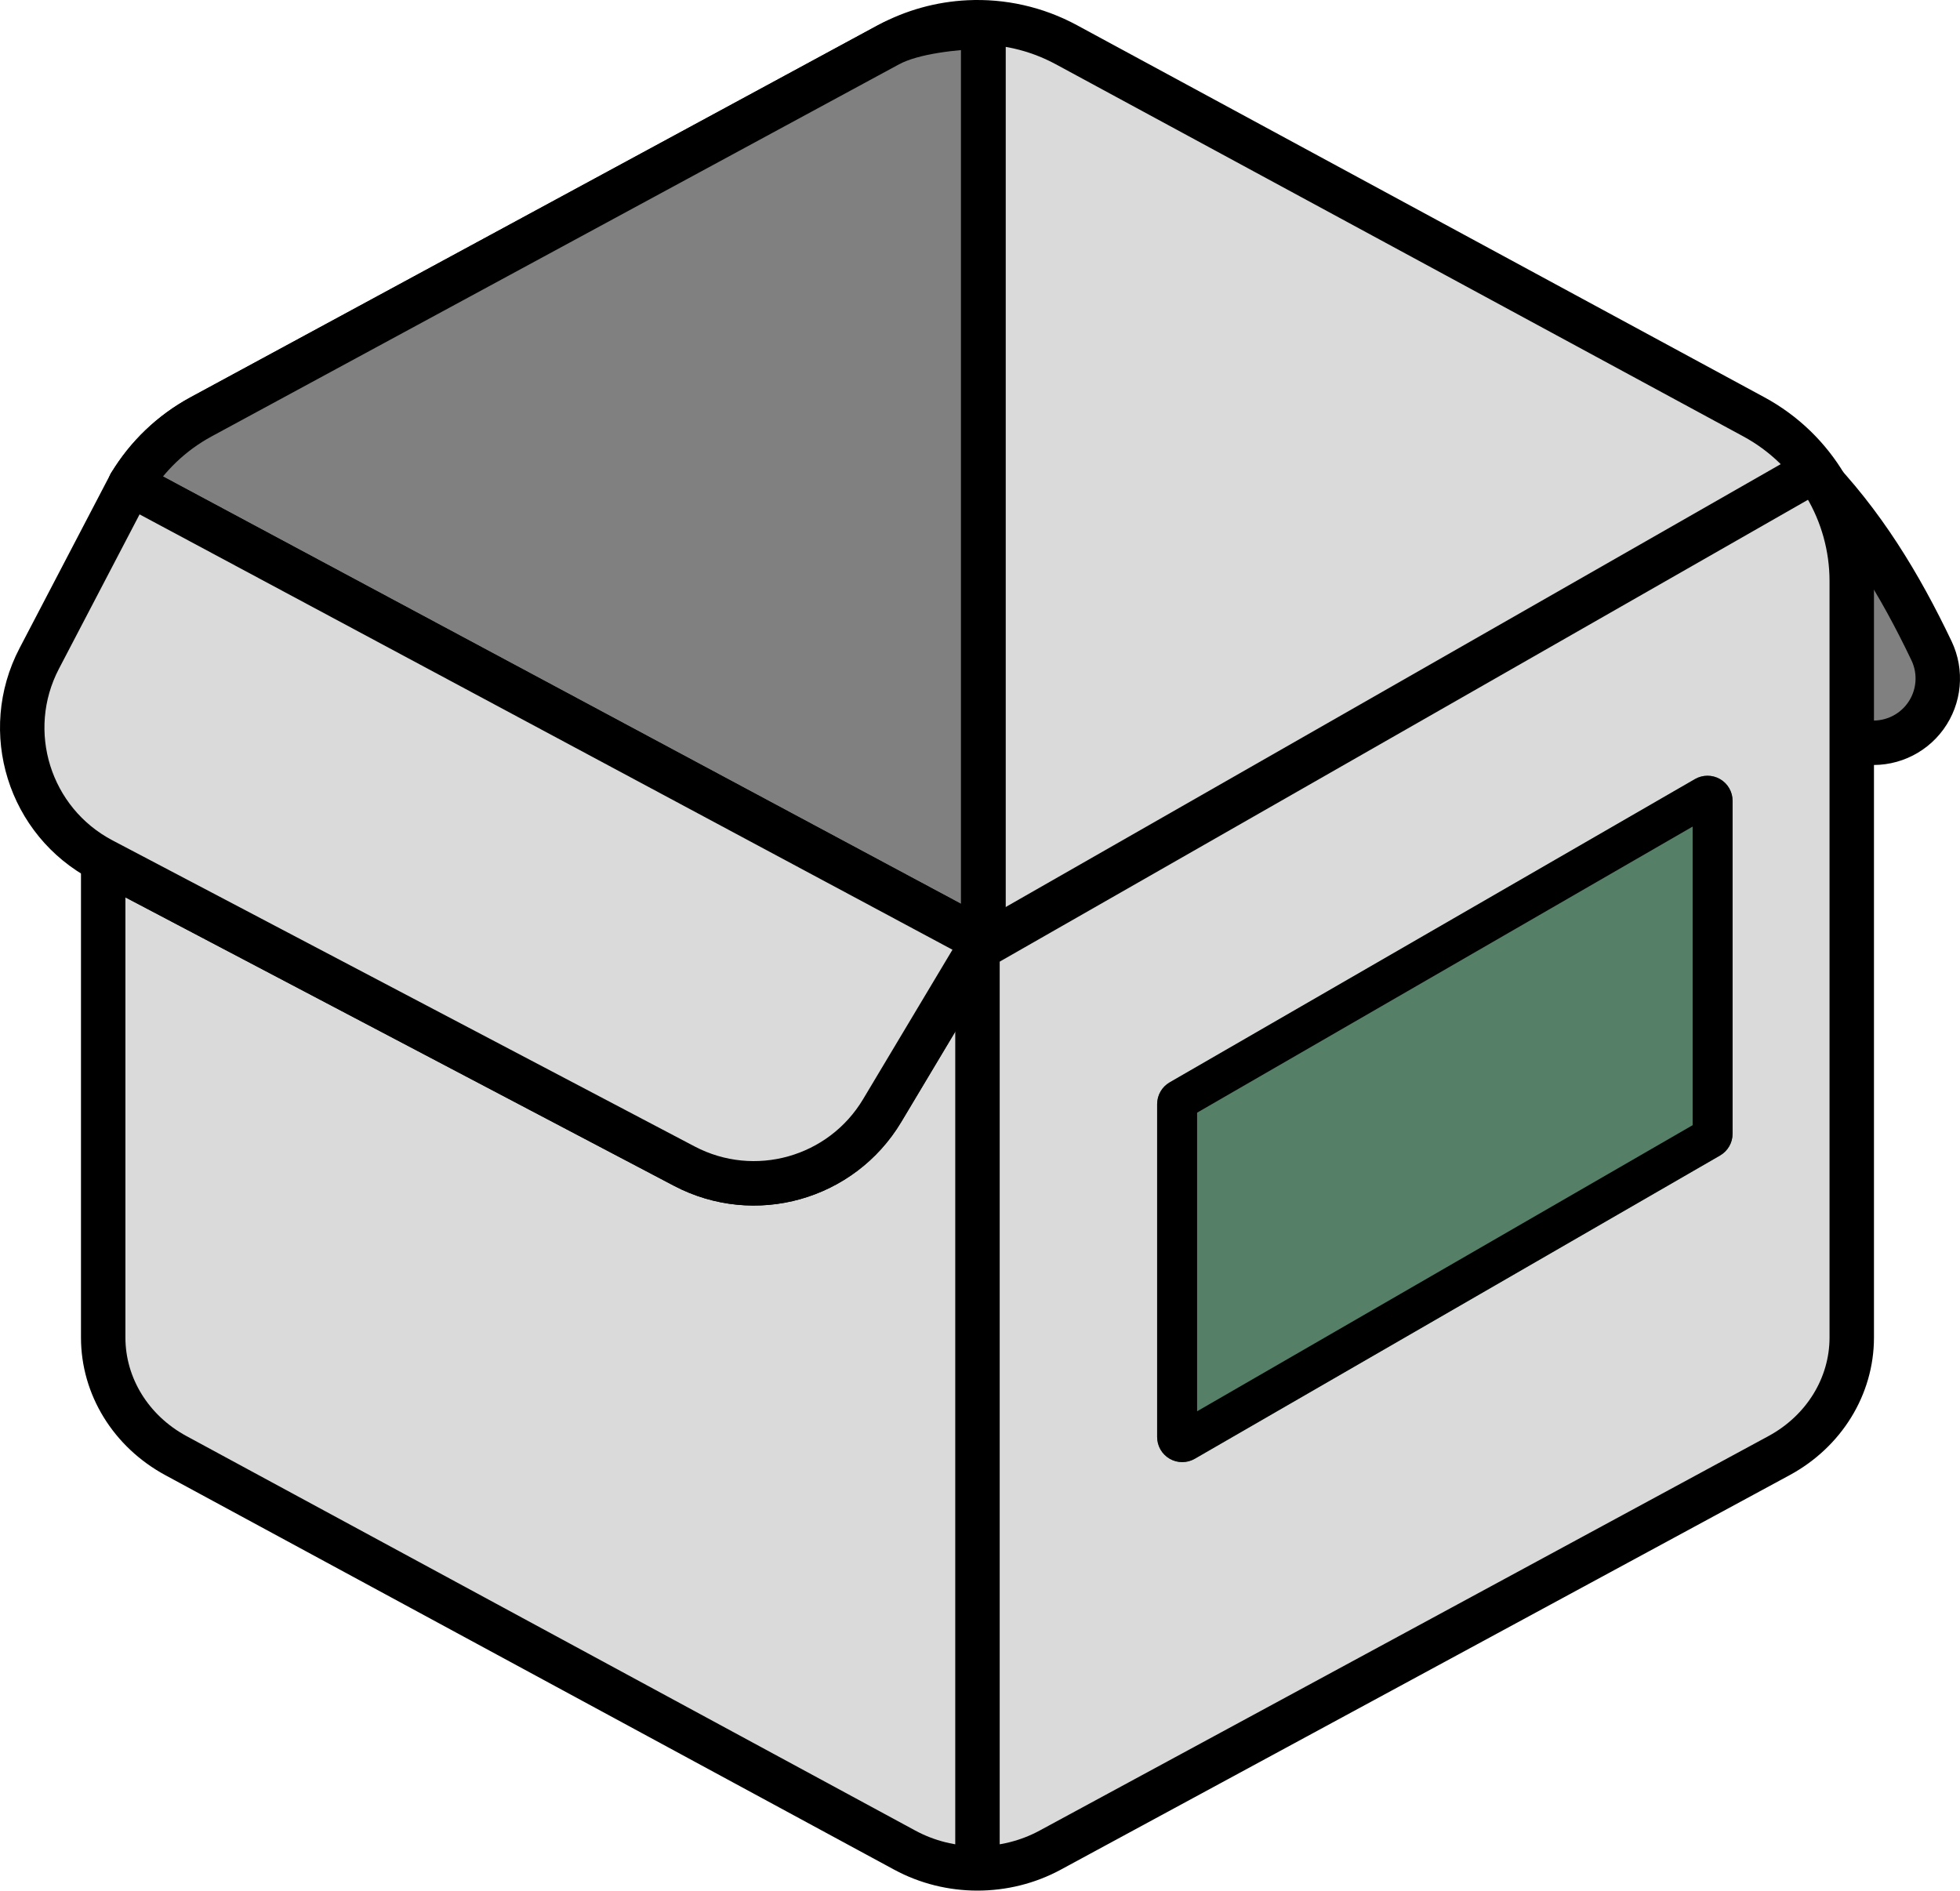
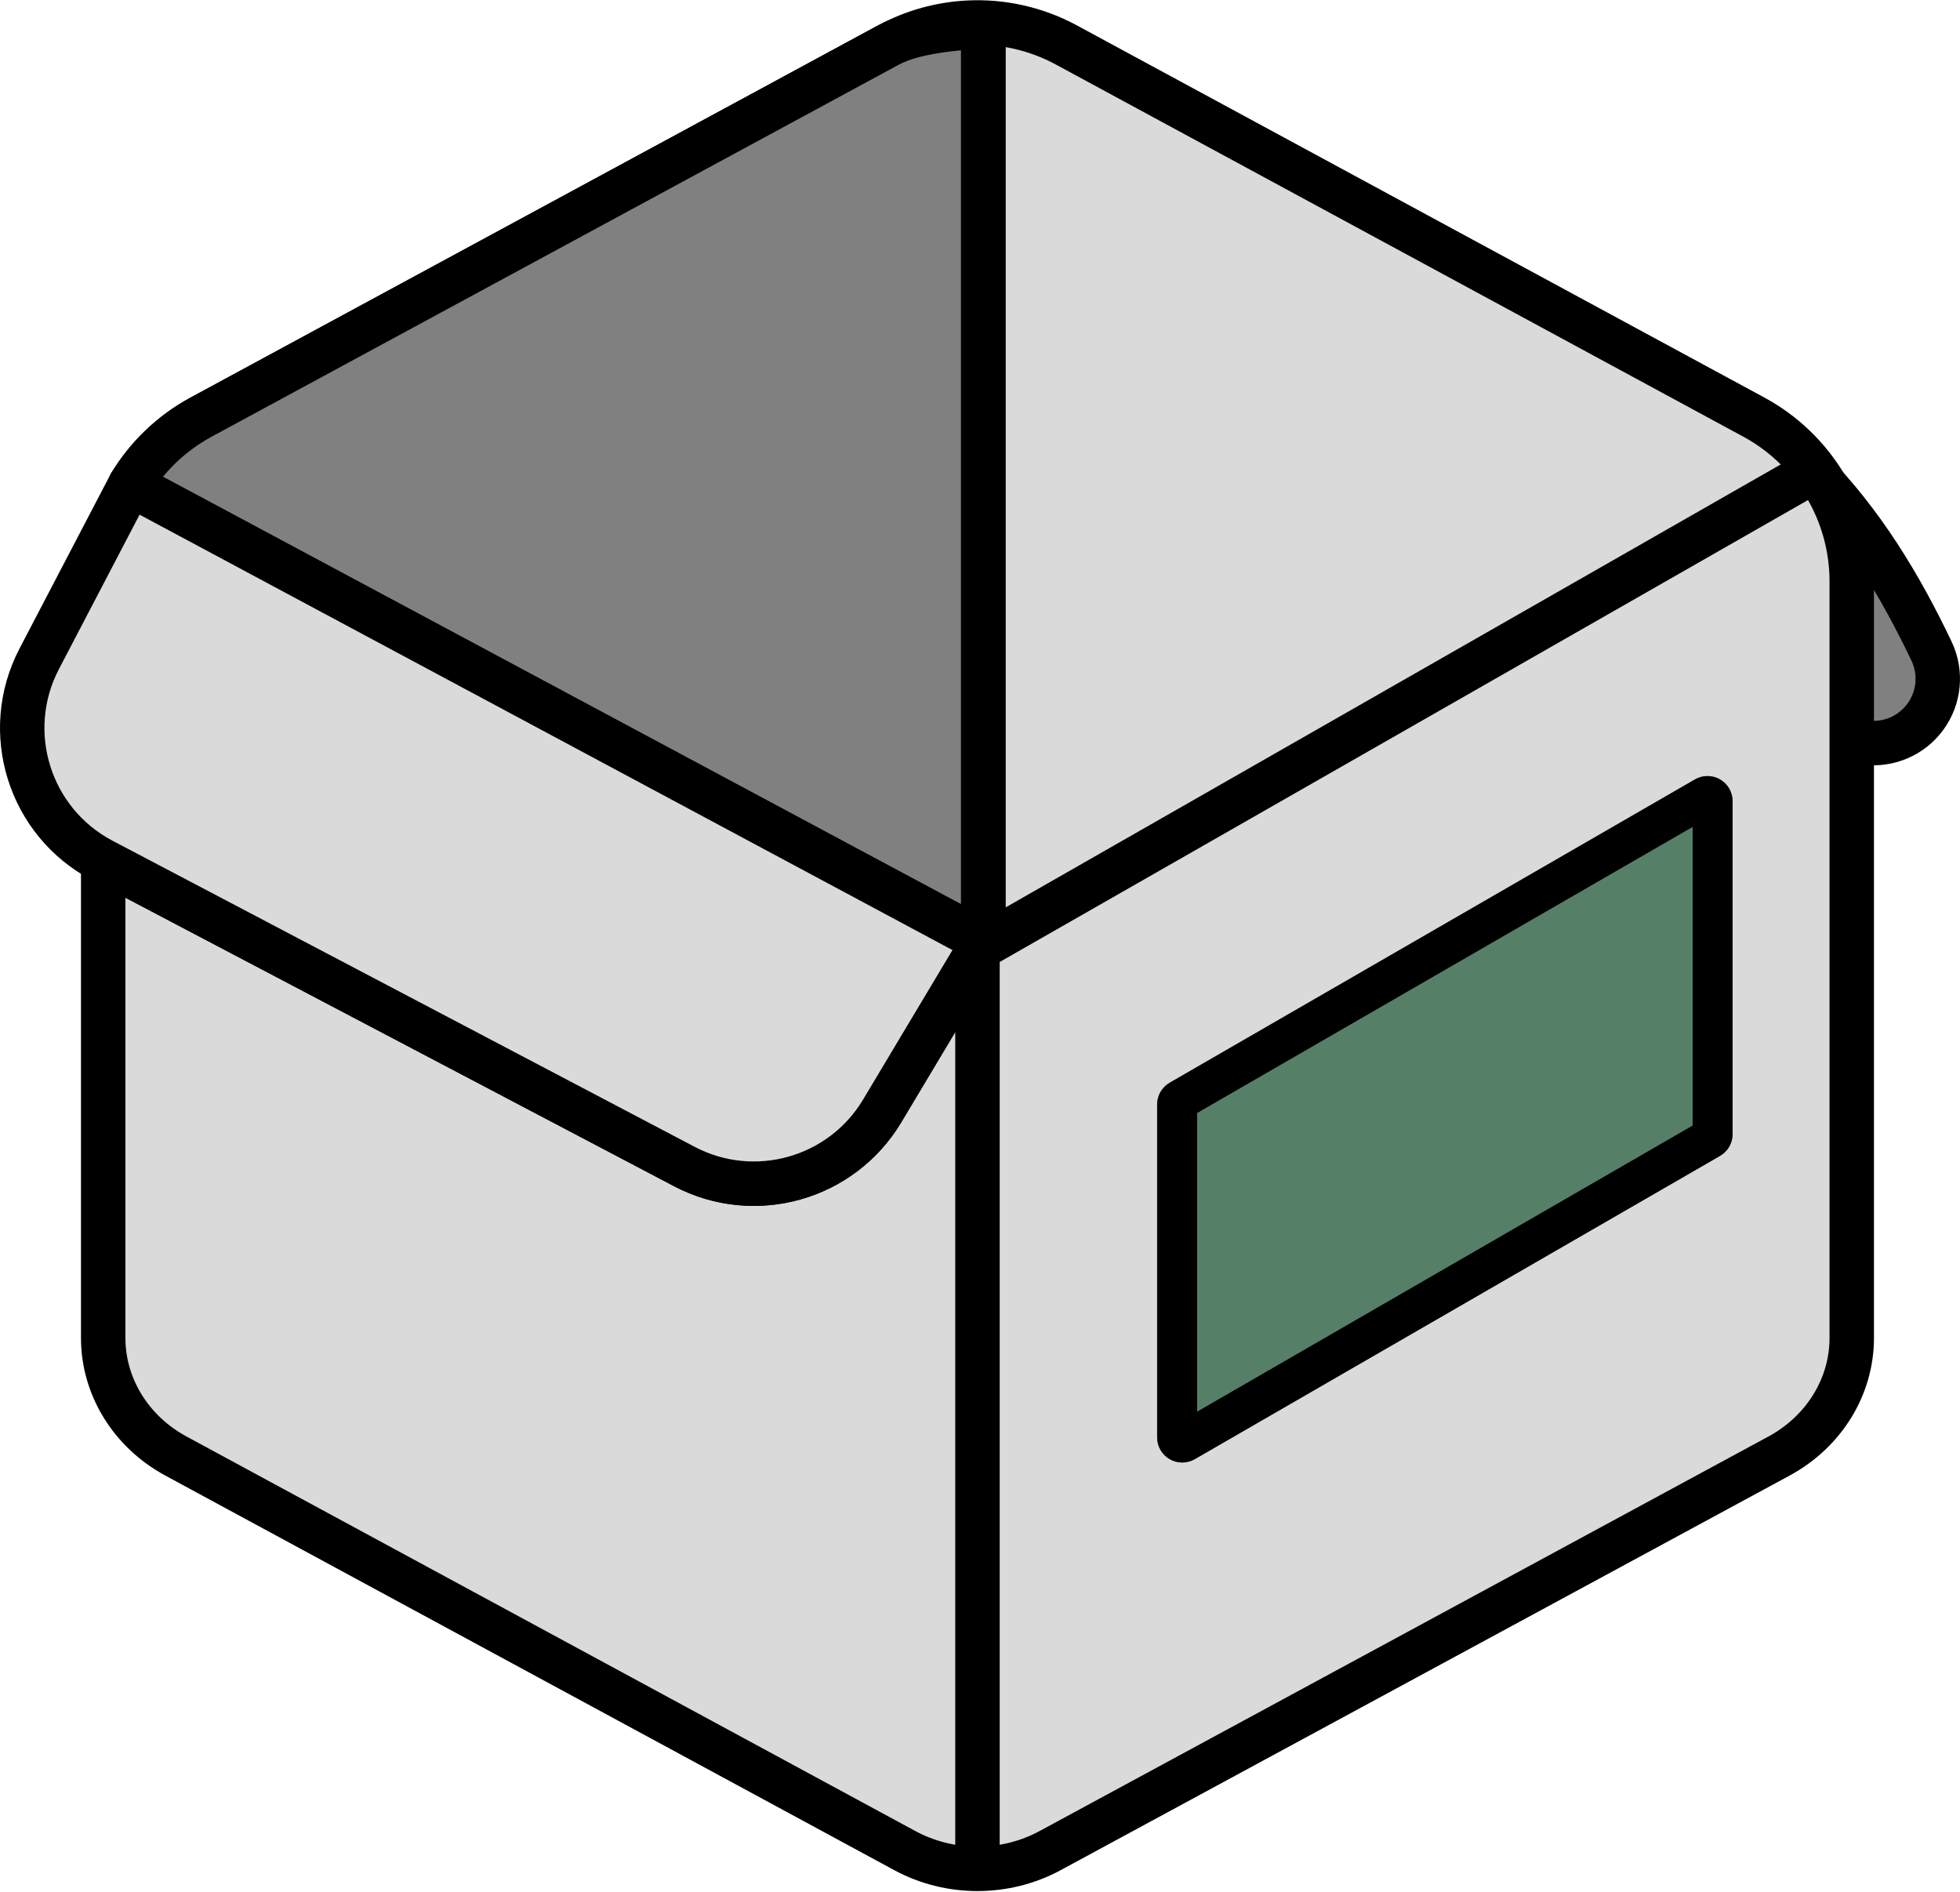
- <svg xmlns="http://www.w3.org/2000/svg" xml:space="preserve" style="fill-rule:evenodd;clip-rule:evenodd;stroke-linecap:round;stroke-linejoin:round;stroke-miterlimit:5.427" viewBox="903.32 382.81 9104.39 8782.11">
+ <svg xmlns="http://www.w3.org/2000/svg" xml:space="preserve" style="fill-rule:evenodd;clip-rule:evenodd;stroke-linecap:round;stroke-linejoin:round;stroke-miterlimit:5.427" viewBox="903.32 382.81 9104.39 8782.11" width="512" height="494">
  <path d="M9310.16 2560.9c245.302 249.894 419.711 539.916 565.373 845.231 47.039 98.872 36.229 215.514-28.2 304.05-64.391 88.536-172.099 134.676-280.631 120.28 0 .053-.039.053-.039.053" style="fill:gray;stroke:#000;stroke-width:206.41px" />
  <path d="M5401.56 487.044c-127.958 6.227-254.855 40.77-370.992 103.628-765.271 414.225-2397.45 1297.68-3193.03 1728.32-137.966 74.669-250.327 183.605-328.791 313.046l3963.09 2122.43s-249.048 416.428-470.593 786.926c-189.24 316.445-592.833 429.831-919.198 258.219l-2699.36-1419.32v2215.59c0 226.273 128.751 435.33 337.755 548.466 764.649 413.885 2620.97 1418.66 3385.59 1832.51 209.018 113.137 466.496 113.137 675.514 0 764.623-413.857 2620.94-1418.63 3385.59-1832.51 208.989-113.136 337.743-322.193 337.743-548.466v-3513.48c0-318.684-174.59-611.722-454.853-763.409-795.543-430.632-2427.75-1314.09-3193.02-1728.32-141.693-76.684-299.364-111.227-455.442-103.628" style="fill:#dadada;stroke:#000;stroke-width:206.42px" />
  <path d="M5471.83 4754.46V504.71c-127.958 6.226-325.127 23.1-441.264 85.958-765.271 414.225-2397.45 1297.68-3193.03 1728.32-137.966 74.669-250.327 183.605-328.791 313.046l3963.09 2122.43Z" style="fill:gray;stroke:#000;stroke-width:206.42px" />
  <path d="m1459.34 2725.96-373.791 715.667c-177.166 339.292-46.417 758 292.375 936.167l4.75 2.5m0 0 2699.37 1419.29c326.374 171.625 729.916 58.25 919.165-258.208 221.542-370.5 470.583-786.917 470.583-786.917l-3963.04-2122.42-2.167 3.458-47.25 90.458" style="fill:#dadada;stroke:#000;stroke-width:206.42px" />
  <path d="M5443.74 520.879v4149.79" style="fill:none;stroke:#000;stroke-width:153.5px" />
  <path d="M8951.41 4102.72c0-41.65-22.221-80.136-58.291-100.961-36.069-20.825-80.51-20.825-116.58 0l-2439.92 1408.69c-36.07 20.825-58.29 59.311-58.29 100.961V7058c0 41.65 22.22 80.136 58.29 100.961 36.07 20.825 80.51 20.825 116.58 0l2439.92-1408.69c36.07-20.825 58.291-59.312 58.291-100.962v-1546.59Z" style="fill:#567f67" />
  <path d="M8951.41 4102.72c0-41.65-22.221-80.136-58.291-100.961-36.069-20.825-80.51-20.825-116.58 0l-2439.92 1408.69c-36.07 20.825-58.29 59.311-58.29 100.961V7058c0 41.65 22.22 80.136 58.29 100.961 36.07 20.825 80.51 20.825 116.58 0l2439.92-1408.69c36.07-20.825 58.291-59.312 58.291-100.962v-1546.59ZM6463.98 5551.29v1387.06l2301.77-1328.92V4222.37L6463.98 5551.29Z" />
  <path d="M5443.76 9041.74v-4278.4" style="fill:none;stroke:#000;stroke-width:206.44px;stroke-linejoin:miter" />
  <path d="m5471.79 4773.86 3829.35-2188.22" style="fill:none;stroke:#000;stroke-width:206.43px;stroke-linejoin:miter" />
</svg>
